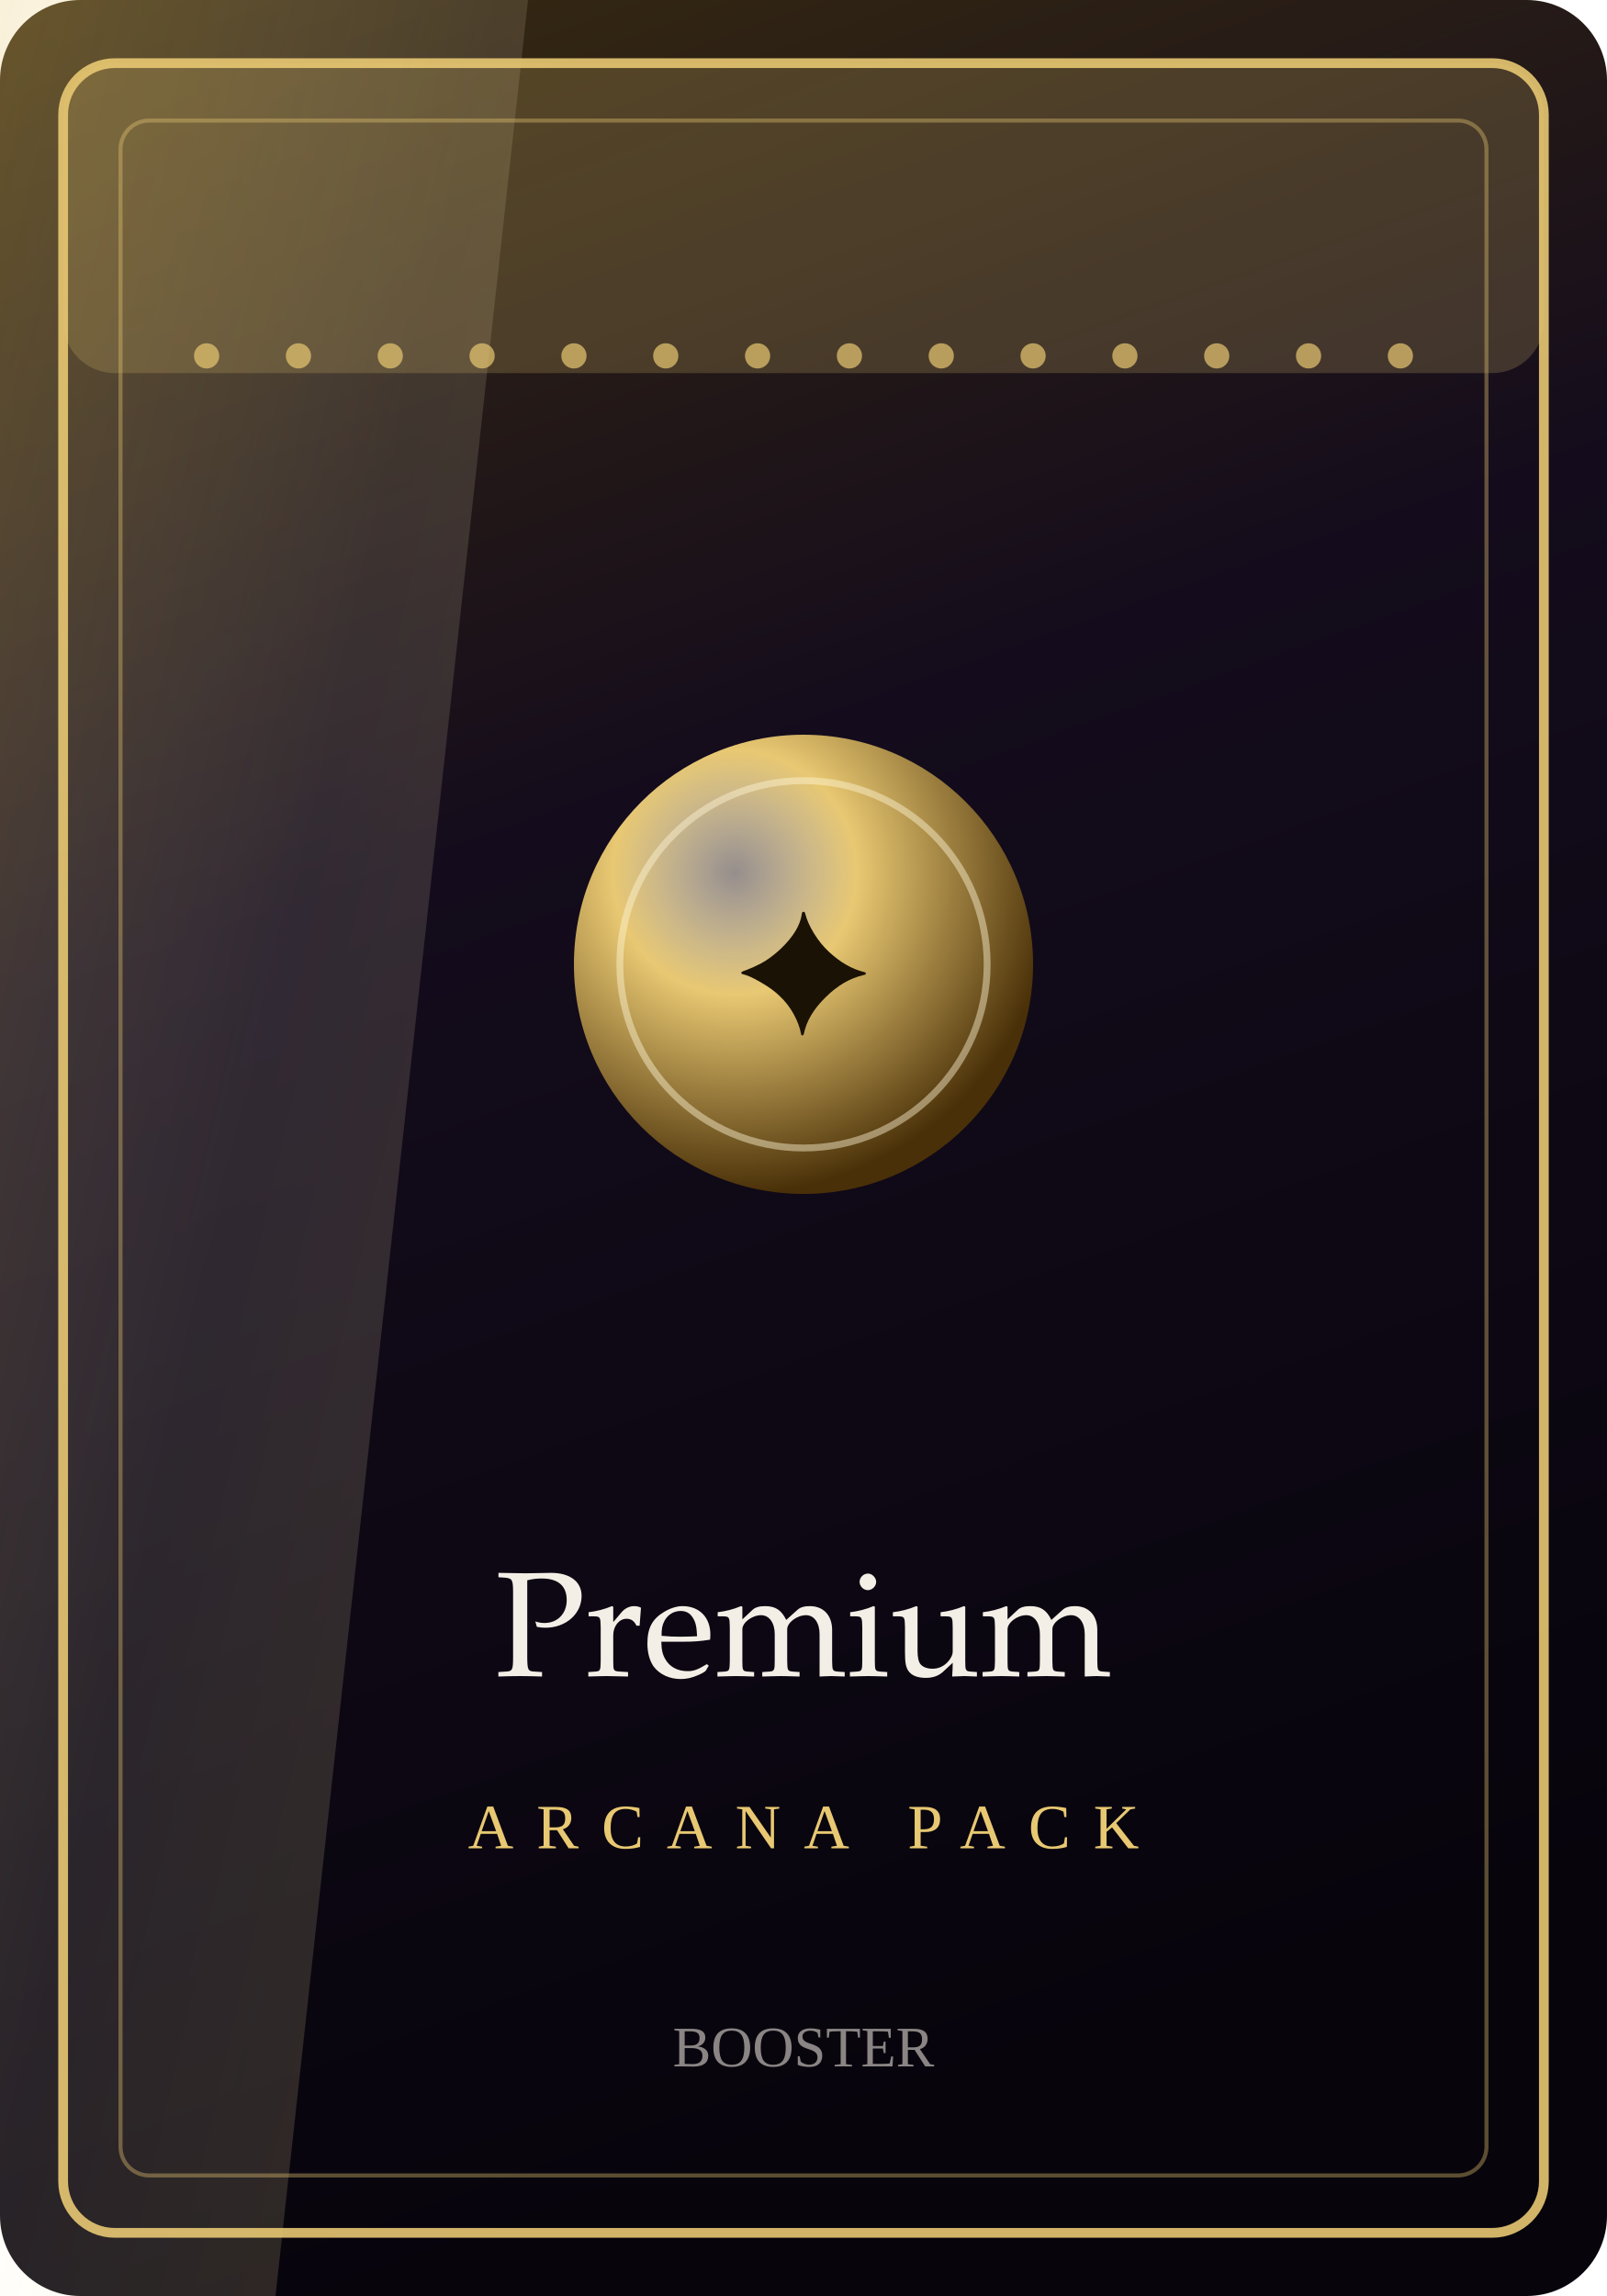
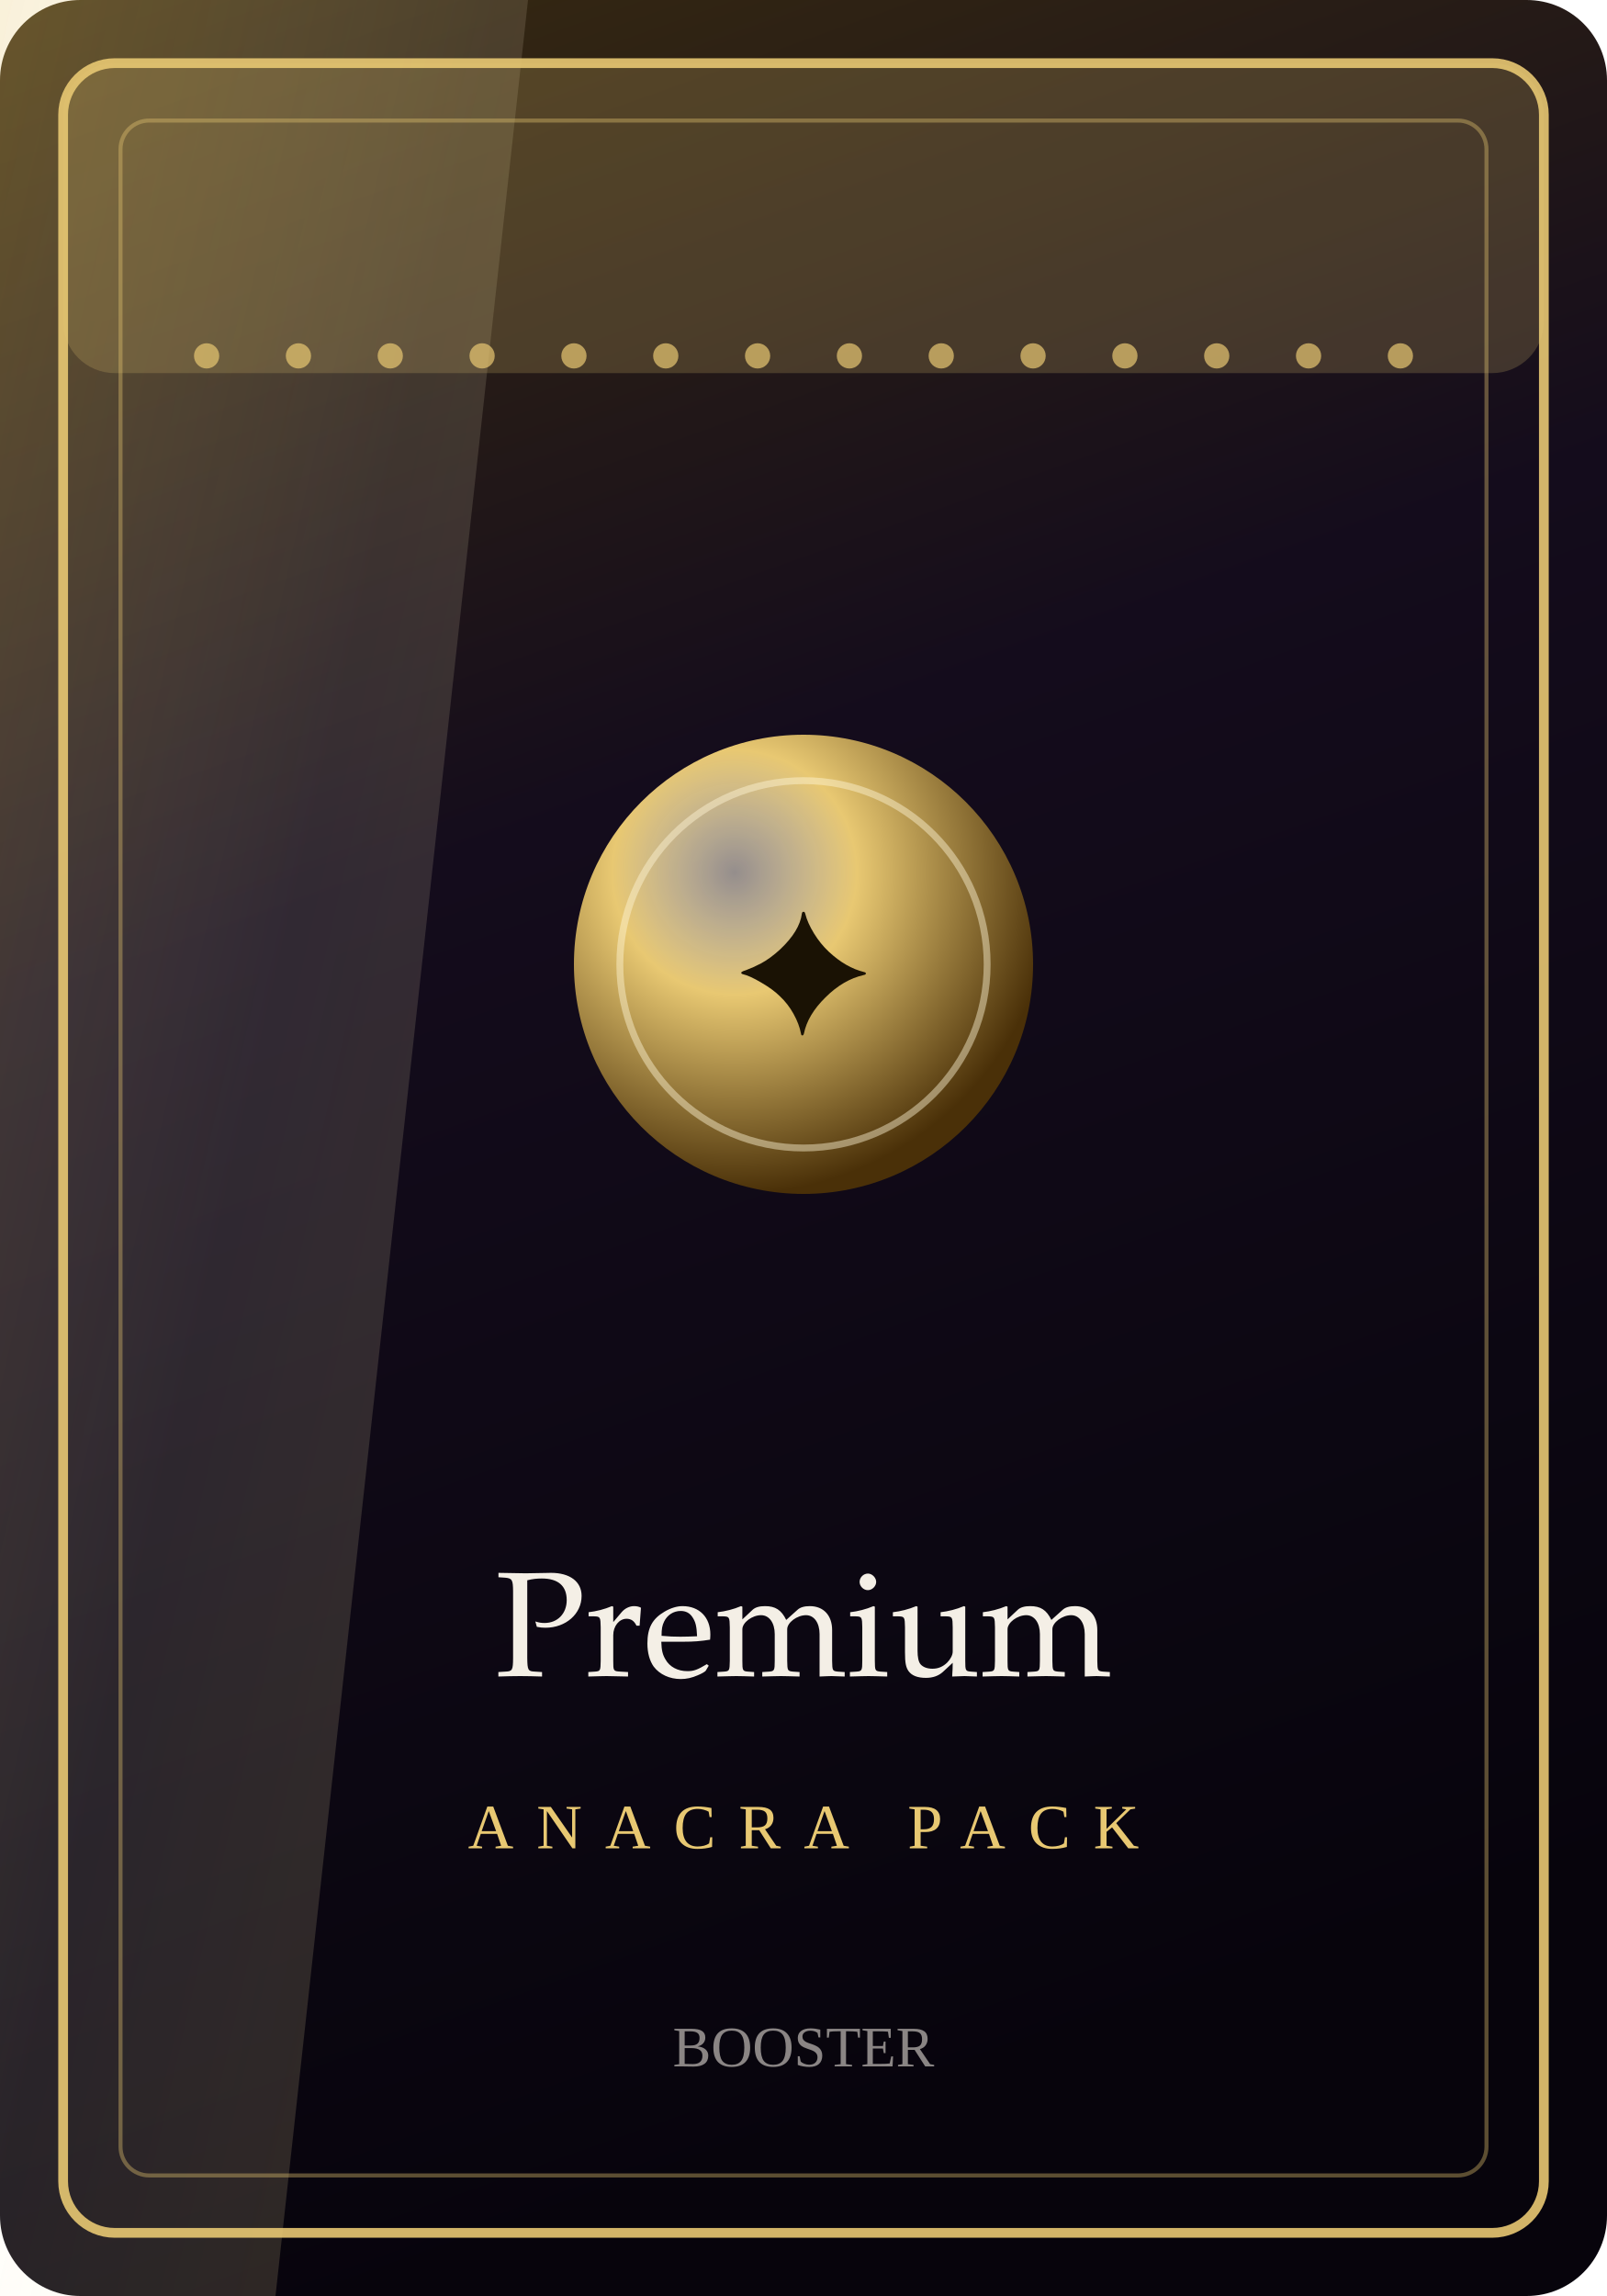
<svg xmlns="http://www.w3.org/2000/svg" viewBox="0 0 280 400" width="280" height="400">
  <defs>
    <linearGradient id="bg-premium" x1="0" y1="0" x2="0.25" y2="1">
      <stop offset="0%" stop-color="#3a2c10" />
      <stop offset="42%" stop-color="#140c1c" />
      <stop offset="100%" stop-color="#07040c" />
    </linearGradient>
    <linearGradient id="foil-premium" x1="0" y1="0" x2="1" y2="1">
      <stop offset="0%" stop-color="#e8c872" stop-opacity="0.95" />
      <stop offset="48%" stop-color="#fff6d8" stop-opacity="0.45" />
      <stop offset="100%" stop-color="#e8c872" stop-opacity="0.7" />
    </linearGradient>
    <radialGradient id="wax-premium" cx="35%" cy="30%" r="70%">
      <stop offset="0%" stop-color="#fff8e8" stop-opacity="0.55" />
      <stop offset="38%" stop-color="#e8c872" />
      <stop offset="100%" stop-color="#4a3008" />
    </radialGradient>
  </defs>
  <rect width="280" height="400" rx="14" fill="url(#bg-premium)" />
  <path d="M0 0h92L48 400H0z" fill="url(#foil-premium)" opacity="0.28" />
  <rect x="11" y="11" width="258" height="378" rx="9" fill="none" stroke="#e8c872" stroke-width="1.7" opacity="0.9" />
  <rect x="21" y="21" width="238" height="358" rx="5" fill="none" stroke="#e8c872" stroke-width="0.7" opacity="0.38" />
  <rect x="11" y="11" width="258" height="54" rx="9" fill="#e8c872" opacity="0.2" />
  <g fill="#e8c872" opacity="0.7">
    <circle cx="36" cy="62" r="2.2" />
    <circle cx="52" cy="62" r="2.2" />
    <circle cx="68" cy="62" r="2.2" />
    <circle cx="84" cy="62" r="2.2" />
    <circle cx="100" cy="62" r="2.2" />
    <circle cx="116" cy="62" r="2.2" />
    <circle cx="132" cy="62" r="2.2" />
    <circle cx="148" cy="62" r="2.2" />
    <circle cx="164" cy="62" r="2.2" />
    <circle cx="180" cy="62" r="2.2" />
    <circle cx="196" cy="62" r="2.2" />
    <circle cx="212" cy="62" r="2.2" />
    <circle cx="228" cy="62" r="2.2" />
    <circle cx="244" cy="62" r="2.2" />
  </g>
  <circle cx="140" cy="168" r="40" fill="url(#wax-premium)" />
  <circle cx="140" cy="168" r="32" fill="none" stroke="#fff6d8" stroke-width="1.2" opacity="0.45" />
  <text x="140" y="180" text-anchor="middle" font-size="30" fill="#1a1204">✦</text>
  <text x="140" y="292" text-anchor="middle" font-family="Palatino, Georgia, serif" font-size="26" fill="#f4efe6">Premium</text>
-   <text x="140" y="322" text-anchor="middle" font-size="11" letter-spacing="4" fill="#e8c872">ARCANA PACK</text>
+   <text x="140" y="322" text-anchor="middle" font-size="11" letter-spacing="4" fill="#e8c872">ANACRA PACK</text>
  <text x="140" y="360" text-anchor="middle" font-size="10" fill="#f4efe6" opacity="0.55">BOOSTER</text>
</svg>
